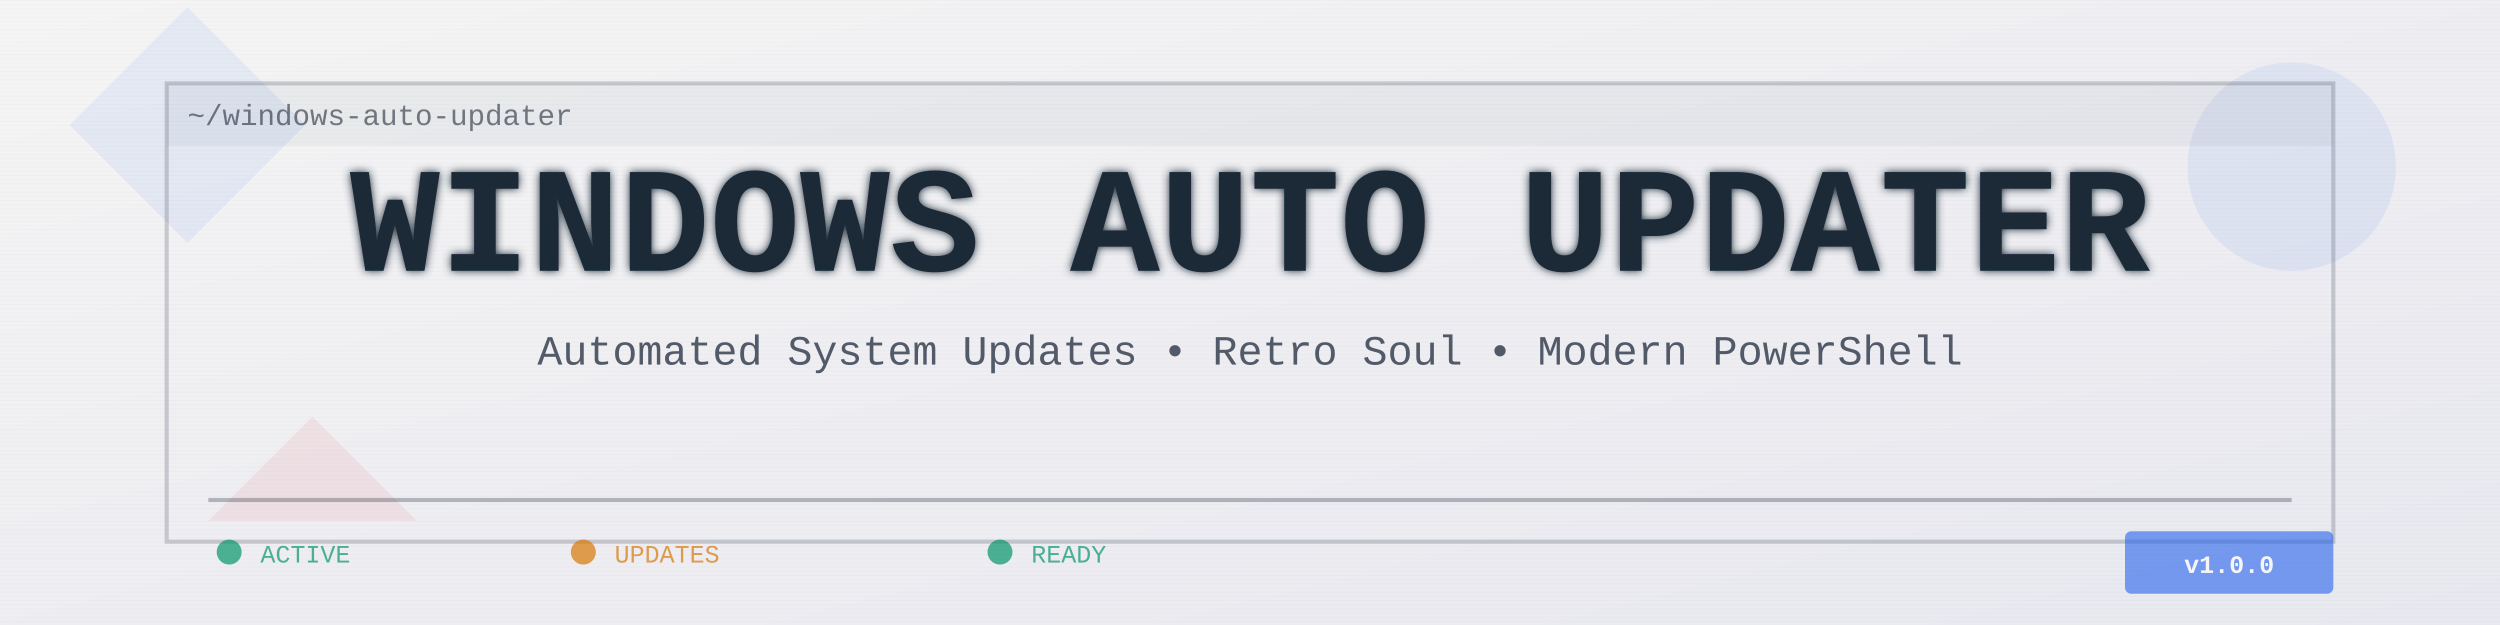
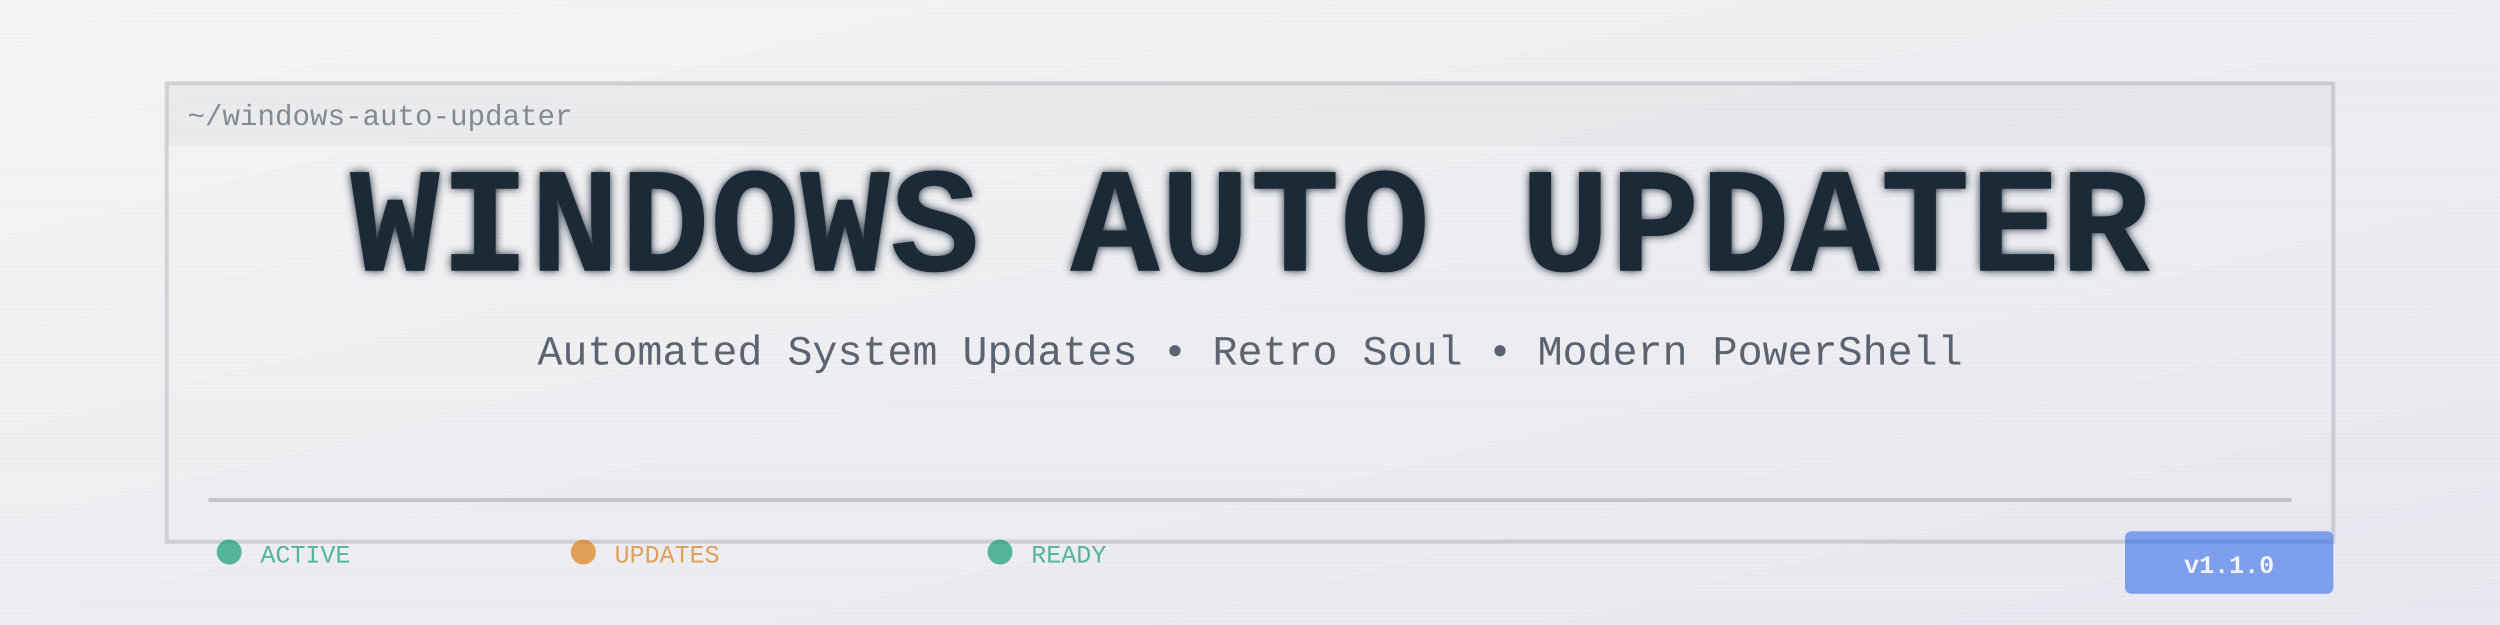
<svg xmlns="http://www.w3.org/2000/svg" viewBox="0 0 1200 300">
  <defs>
    <linearGradient id="bgGradient" x1="0%" y1="0%" x2="100%" y2="100%">
      <stop offset="0%" style="stop-color:#f5f5f5;stop-opacity:1" />
      <stop offset="100%" style="stop-color:#e8e8f0;stop-opacity:1" />
    </linearGradient>
    <pattern id="scanlines" patternUnits="userSpaceOnUse" width="100" height="2">
      <line x1="0" y1="0" x2="100" y2="0" stroke="#333333" stroke-width="1" opacity="0.02" />
    </pattern>
    <filter id="glow">
      <feGaussianBlur stdDeviation="2" result="coloredBlur" />
      <feMerge>
        <feMergeNode in="coloredBlur" />
        <feMergeNode in="SourceGraphic" />
      </feMerge>
    </filter>
  </defs>
  <rect width="1200" height="300" fill="url(#bgGradient)" />
  <rect width="1200" height="300" fill="url(#scanlines)" />
-   <g opacity="0.08">
-     <rect x="50" y="20" width="80" height="80" fill="#2563eb" transform="rotate(45 90 60)" />
-     <circle cx="1100" cy="80" r="50" fill="#2563eb" />
-     <polygon points="150,200 200,250 100,250" fill="#dc2626" />
-   </g>
-   <rect x="80" y="40" width="1040" height="220" fill="none" stroke="#1f2937" stroke-width="2" opacity="0.2" />
-   <rect x="80" y="40" width="1040" height="30" fill="#1f2937" opacity="0.05" />
-   <text x="90" y="60" font-family="'Courier New', monospace" font-size="14" fill="#1f2937" opacity="0.6">~/windows-auto-updater</text>
+   <rect x="80" y="40" width="1040" height="220" fill="none" stroke="#1f2937" stroke-width="2" opacity="0.15" />
+   <rect x="80" y="40" width="1040" height="30" fill="#1f2937" opacity="0.04" />
+   <text x="90" y="60" font-family="'Courier New', monospace" font-size="14" fill="#1f2937" opacity="0.5">~/windows-auto-updater</text>
  <text x="600" y="130" font-family="'Courier New', monospace" font-size="72" font-weight="bold" fill="#1f2937" text-anchor="middle" filter="url(#glow)">
    WINDOWS AUTO UPDATER
  </text>
-   <text x="600" y="175" font-family="'Courier New', monospace" font-size="20" fill="#374151" text-anchor="middle" opacity="0.85">
+   <text x="600" y="175" font-family="'Courier New', monospace" font-size="20" fill="#374151" text-anchor="middle" opacity="0.8">
    Automated System Updates • Retro Soul • Modern PowerShell
  </text>
-   <line x1="100" y1="240" x2="1100" y2="240" stroke="#1f2937" stroke-width="2" opacity="0.3" />
-   <g opacity="0.7">
+   <line x1="100" y1="240" x2="1100" y2="240" stroke="#1f2937" stroke-width="2" opacity="0.2" />
+   <g opacity="0.65">
    <circle cx="110" cy="265" r="6" fill="#059669" />
    <text x="125" y="270" font-family="'Courier New', monospace" font-size="12" fill="#059669">ACTIVE</text>
    <circle cx="280" cy="265" r="6" fill="#d97706" />
    <text x="295" y="270" font-family="'Courier New', monospace" font-size="12" fill="#d97706">UPDATES</text>
    <circle cx="480" cy="265" r="6" fill="#059669" />
    <text x="495" y="270" font-family="'Courier New', monospace" font-size="12" fill="#059669">READY</text>
  </g>
-   <g opacity="0.6">
+   <g opacity="0.55">
    <rect x="1020" y="255" width="100" height="30" fill="#2563eb" rx="3" />
-     <text x="1070" y="275" font-family="'Courier New', monospace" font-size="12" fill="#ffffff" text-anchor="middle" font-weight="bold">v1.0.0</text>
+     <text x="1070" y="275" font-family="'Courier New', monospace" font-size="12" fill="#ffffff" text-anchor="middle" font-weight="bold">v1.1.0</text>
  </g>
</svg>
